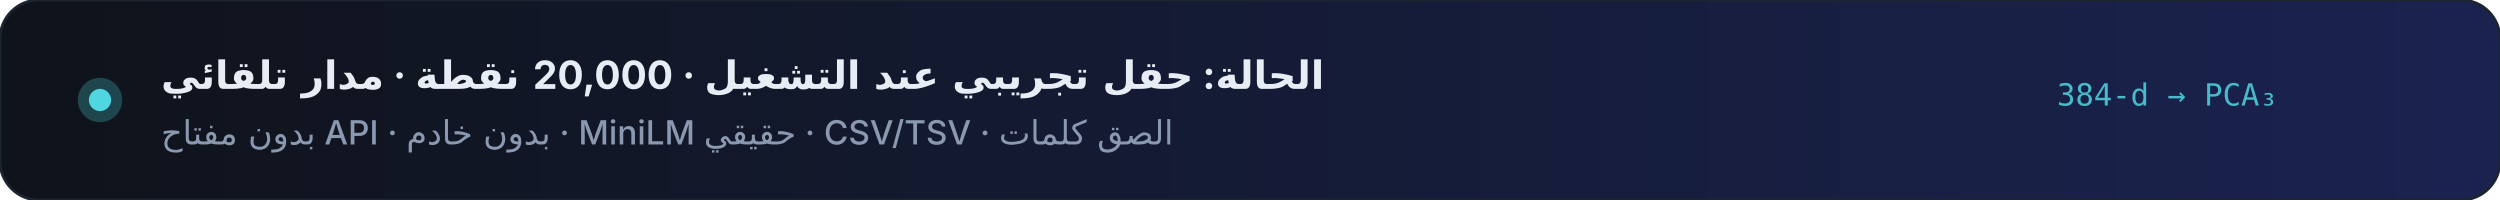
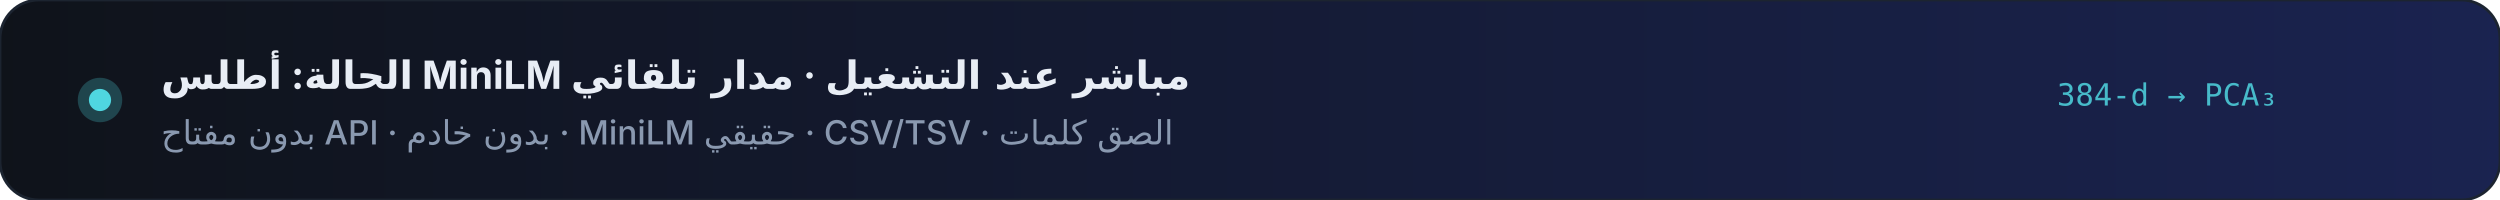
<svg xmlns="http://www.w3.org/2000/svg" viewBox="0 0 900 72" role="img" aria-label="تضمينات MiniLM مباشرة في متصفحك">
  <defs>
    <linearGradient id="bg" x1="0%" y1="0%" x2="100%" y2="0%">
      <stop offset="0%" stop-color="#0f131a" />
      <stop offset="100%" stop-color="#1a2350" />
    </linearGradient>
  </defs>
  <rect width="900" height="72" rx="14" fill="url(#bg)" stroke="#1c2430" stroke-width="1" />
  <circle cx="36" cy="36" r="8" fill="#4fd6e0" opacity="0.25">
    <animate attributeName="r" values="6;10;6" dur="2.5s" repeatCount="indefinite" />
    <animate attributeName="opacity" values="0.15;0.4;0.15" dur="2.5s" repeatCount="indefinite" />
  </circle>
  <circle cx="36" cy="36" r="4" fill="#4fd6e0" />
-   <text x="58" y="32" font-family="Segoe UI, Inter, Arial, sans-serif" font-size="14" font-weight="700" fill="#e8edf5">الحالة: حقل تجريبي عند التشغيل · 20,000 نقطة · مدار تلقائي</text>
+   <text x="58" y="32" font-family="Segoe UI, Inter, Arial, sans-serif" font-size="14" font-weight="700" fill="#e8edf5">الحالة: أطلس MiniLM مباشر عند التشغيل · مدار تلقائي</text>
  <text x="58" y="52" font-family="Segoe UI, Inter, Arial, sans-serif" font-size="12" font-weight="500" fill="#8a99b0">بدون مفتاح API · بدون خادم · MiniLM حقيقي · CSV/TSV · الصق كلمات</text>
  <text x="820" y="38" text-anchor="end" font-family="ui-monospace, monospace" font-size="11" fill="#4fd6e0" opacity="0.85">
    <animate attributeName="opacity" values="0.5;1;0.5" dur="2s" repeatCount="indefinite" />384-d → PCA₃
  </text>
</svg>
